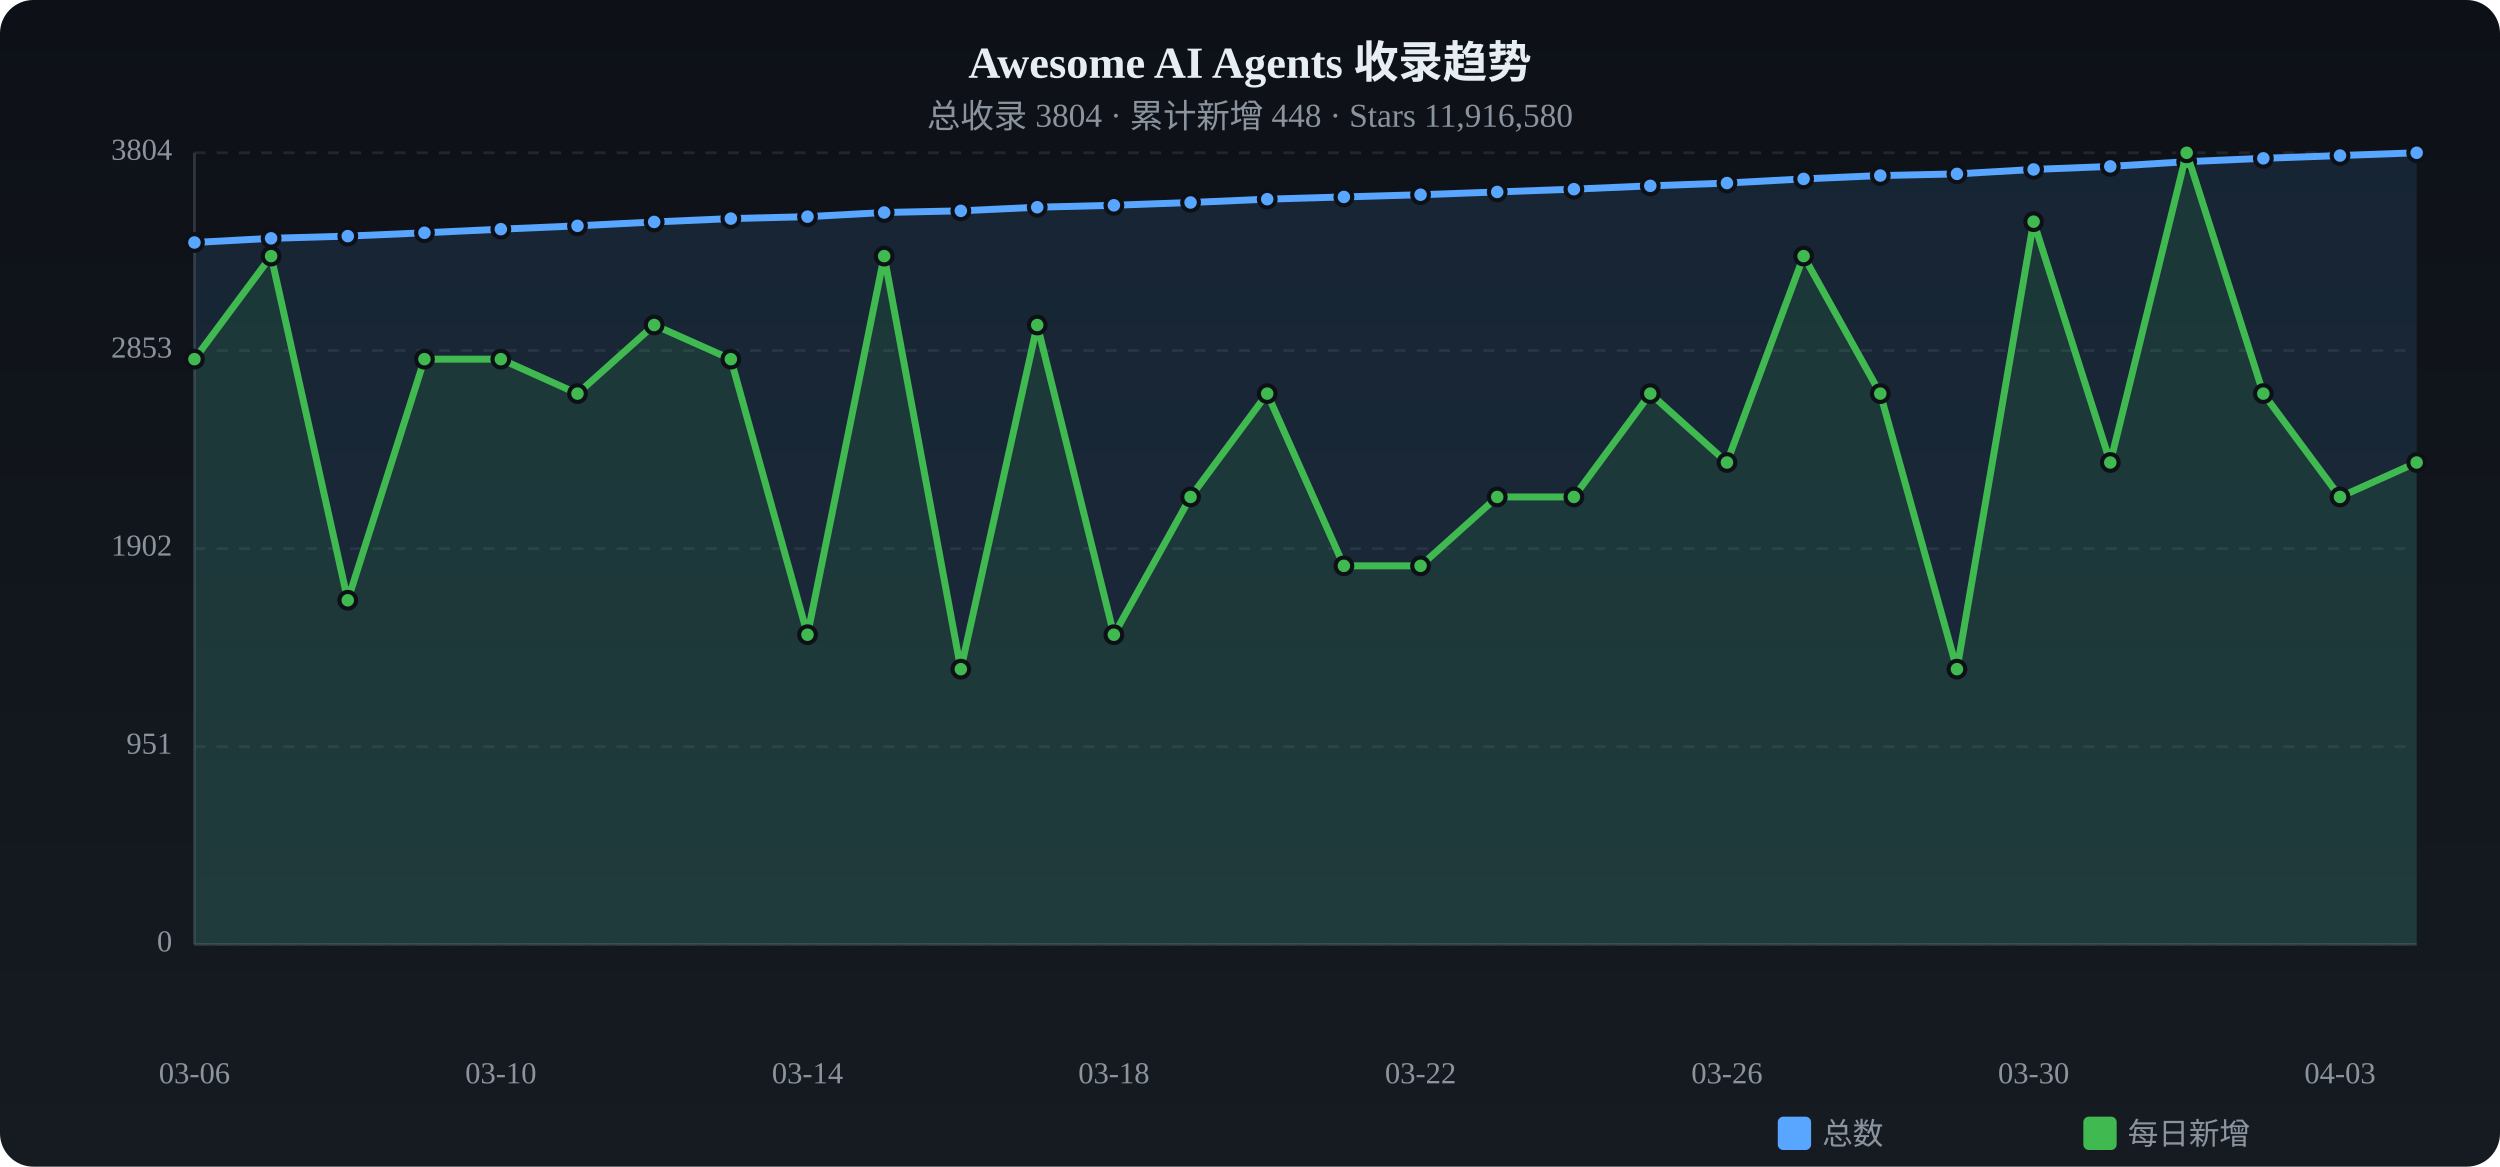
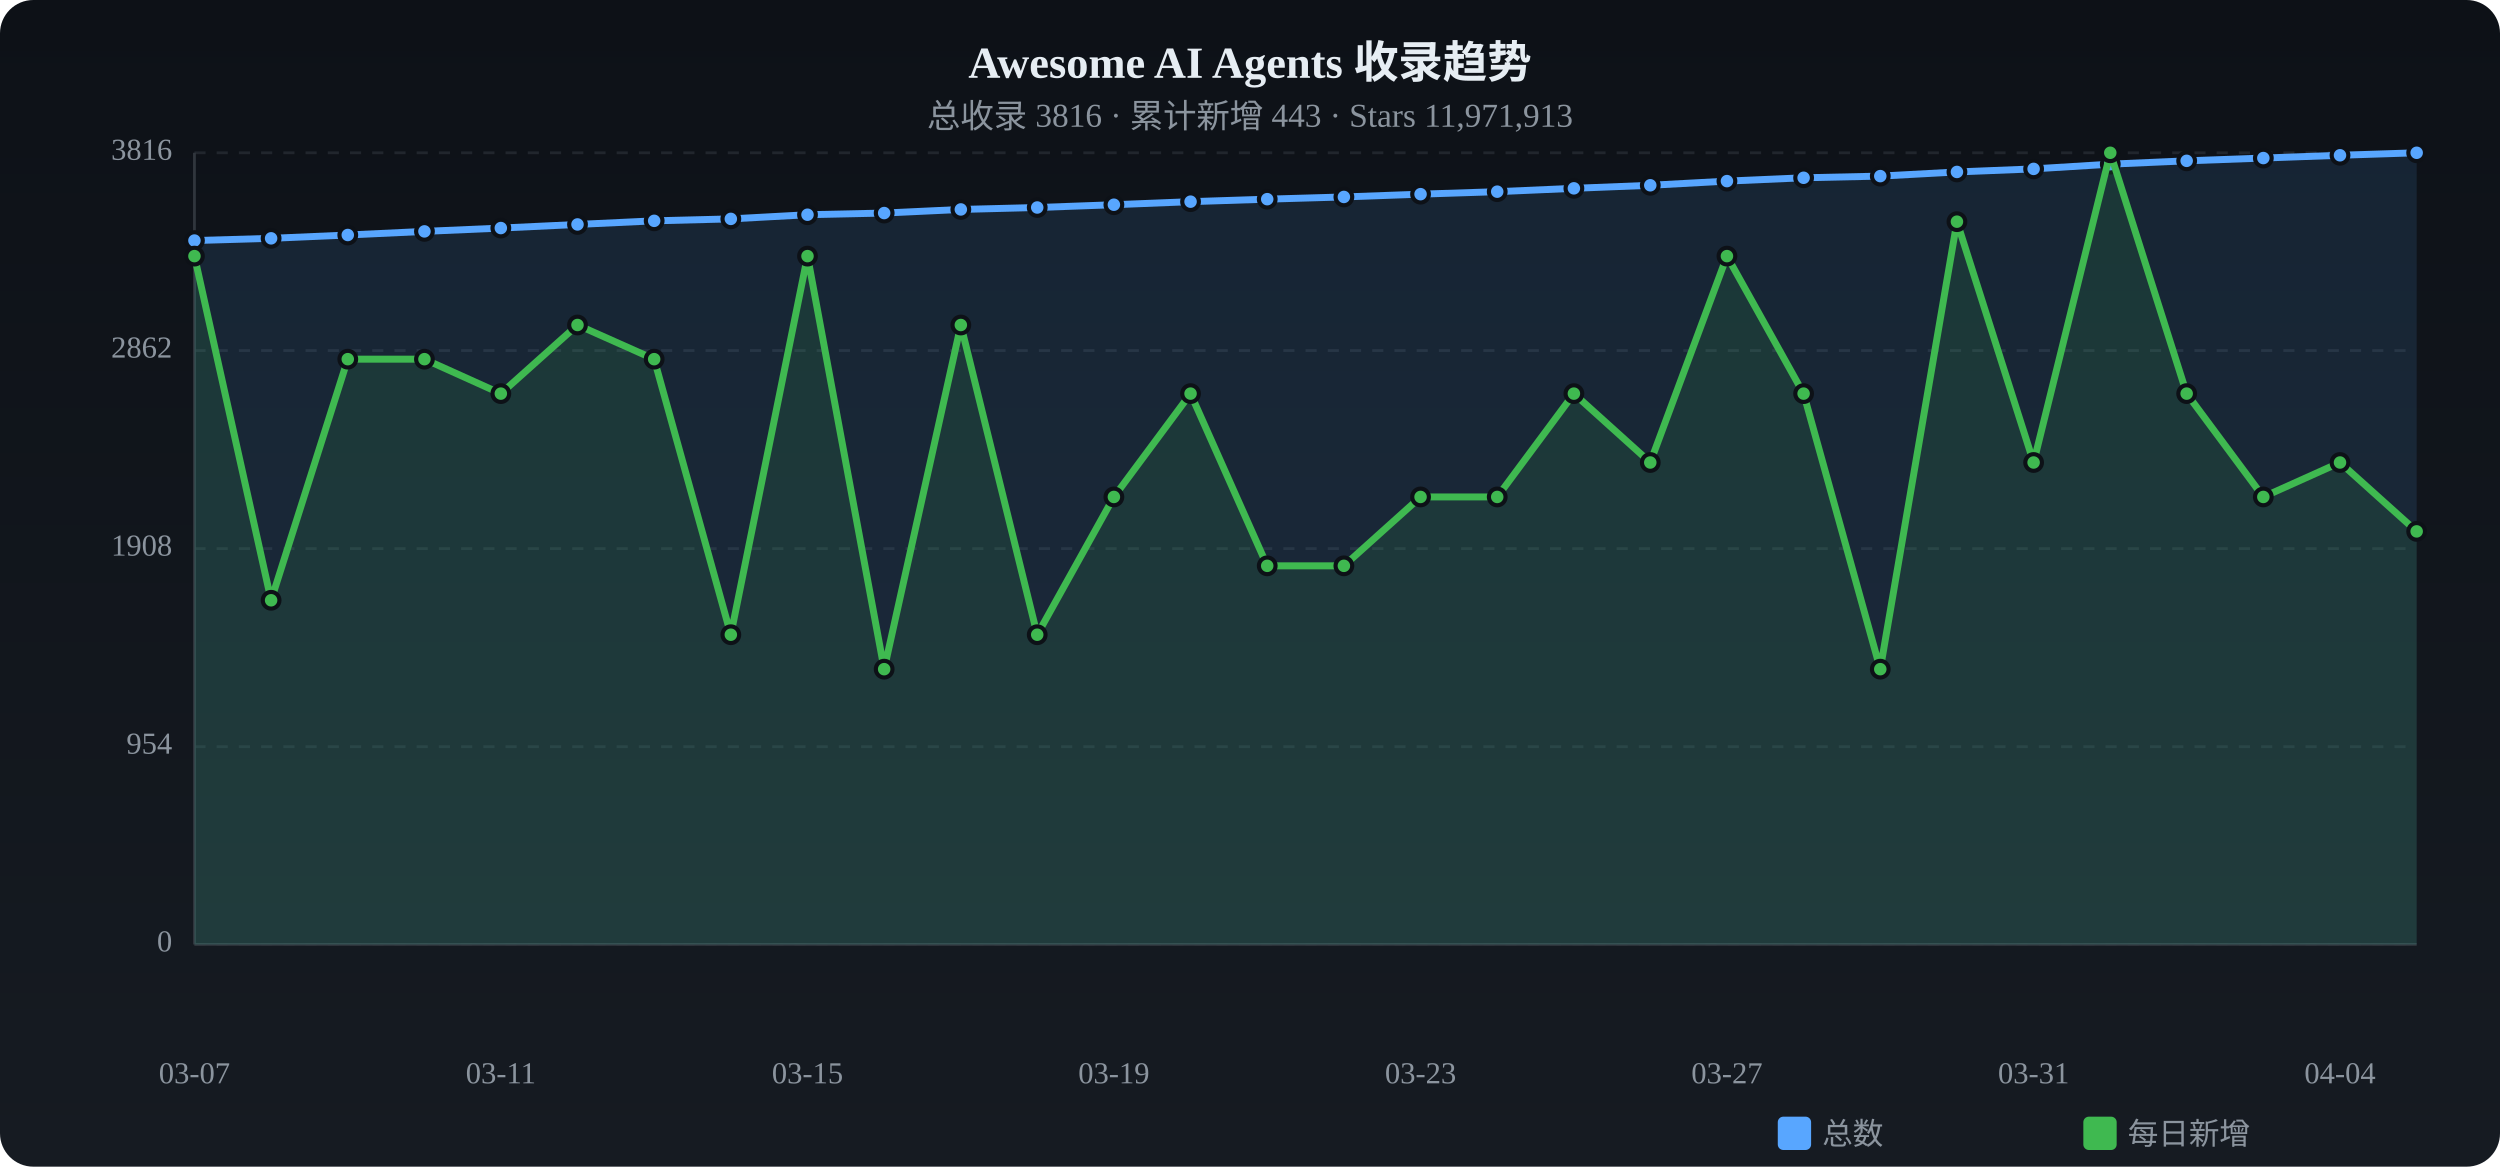
<svg xmlns="http://www.w3.org/2000/svg" viewBox="0 0 900 420" width="900" height="420">
  <defs>
    <linearGradient id="tbg" x1="0%" y1="0%" x2="0%" y2="100%">
      <stop offset="0%" stop-color="#0d1117" />
      <stop offset="100%" stop-color="#161b22" />
    </linearGradient>
  </defs>
  <rect width="900" height="420" rx="12" fill="url(#tbg)" />
  <text x="450.0" y="28" text-anchor="middle" fill="#e6edf3" font-size="16" font-weight="bold">Awesome AI Agents 收录趋势</text>
-   <text x="450.0" y="46" text-anchor="middle" fill="#8b949e" font-size="12">总收录 3804 · 累计新增 448 · Stars 11,916,580</text>
+   <text x="450.0" y="46" text-anchor="middle" fill="#8b949e" font-size="12">总收录 3816 · 累计新增 443 · Stars 11,971,913</text>
  <text x="62" y="340.0" text-anchor="end" fill="#8b949e" font-size="11" dominant-baseline="middle">0</text>
  <line x1="70" y1="340.0" x2="870" y2="340.0" stroke="#21262d" stroke-dasharray="4 4" />
-   <text x="62" y="268.8" text-anchor="end" fill="#8b949e" font-size="11" dominant-baseline="middle">951</text>
+   <text x="62" y="268.8" text-anchor="end" fill="#8b949e" font-size="11" dominant-baseline="middle">954</text>
  <line x1="70" y1="268.8" x2="870" y2="268.8" stroke="#21262d" stroke-dasharray="4 4" />
-   <text x="62" y="197.5" text-anchor="end" fill="#8b949e" font-size="11" dominant-baseline="middle">1902</text>
+   <text x="62" y="197.5" text-anchor="end" fill="#8b949e" font-size="11" dominant-baseline="middle">1908</text>
  <line x1="70" y1="197.5" x2="870" y2="197.5" stroke="#21262d" stroke-dasharray="4 4" />
-   <text x="62" y="126.2" text-anchor="end" fill="#8b949e" font-size="11" dominant-baseline="middle">2853</text>
+   <text x="62" y="126.2" text-anchor="end" fill="#8b949e" font-size="11" dominant-baseline="middle">2862</text>
  <line x1="70" y1="126.2" x2="870" y2="126.2" stroke="#21262d" stroke-dasharray="4 4" />
-   <text x="62" y="55.0" text-anchor="end" fill="#8b949e" font-size="11" dominant-baseline="middle">3804</text>
+   <text x="62" y="55.0" text-anchor="end" fill="#8b949e" font-size="11" dominant-baseline="middle">3816</text>
  <line x1="70" y1="55.0" x2="870" y2="55.0" stroke="#21262d" stroke-dasharray="4 4" />
  <line x1="70" y1="55" x2="70" y2="340" stroke="#30363d" />
  <line x1="70" y1="340" x2="870" y2="340" stroke="#30363d" />
-   <path d="M70.0,87.3 L97.6,85.8 L125.2,85.0 L152.8,83.8 L180.3,82.5 L207.9,81.3 L235.5,79.9 L263.1,78.7 L290.7,78.0 L318.3,76.5 L345.9,75.9 L373.4,74.6 L401.0,73.9 L428.6,72.9 L456.2,71.7 L483.8,70.9 L511.4,70.1 L539.0,69.1 L566.6,68.1 L594.1,66.9 L621.7,65.9 L649.3,64.4 L676.9,63.2 L704.5,62.6 L732.1,61.0 L759.7,59.9 L787.2,58.2 L814.8,57.0 L842.4,56.0 L870.0,55.0 L870.0,340 L70.0,340 Z" fill="#58a6ff" opacity="0.12" />
-   <polyline points="70.0,87.3 97.6,85.8 125.2,85.0 152.8,83.8 180.3,82.5 207.9,81.3 235.5,79.9 263.1,78.7 290.7,78.0 318.3,76.5 345.9,75.9 373.4,74.6 401.0,73.9 428.6,72.9 456.2,71.7 483.8,70.9 511.4,70.1 539.0,69.1 566.6,68.1 594.1,66.9 621.7,65.9 649.3,64.4 676.9,63.2 704.5,62.6 732.1,61.0 759.7,59.9 787.2,58.2 814.8,57.0 842.4,56.0 870.0,55.0" fill="none" stroke="#58a6ff" stroke-width="2.5" stroke-linecap="round" stroke-linejoin="round" />
-   <circle cx="70.0" cy="87.3" r="3" fill="#58a6ff" stroke="#0d1117" stroke-width="1.5" />
+   <path d="M70.0,86.6 L97.6,85.8 L125.2,84.6 L152.8,83.3 L180.3,82.1 L207.9,80.8 L235.5,79.5 L263.1,78.8 L290.7,77.3 L318.3,76.7 L345.9,75.4 L373.4,74.7 L401.0,73.7 L428.6,72.6 L456.2,71.7 L483.8,70.9 L511.4,69.9 L539.0,69.0 L566.6,67.8 L594.1,66.7 L621.7,65.2 L649.3,64.0 L676.9,63.4 L704.5,61.9 L732.1,60.8 L759.7,59.1 L787.2,57.9 L814.8,56.9 L842.4,55.9 L870.0,55.0 L870.0,340 L70.0,340 Z" fill="#58a6ff" opacity="0.12" />
+   <polyline points="70.0,86.6 97.6,85.8 125.2,84.6 152.8,83.3 180.3,82.1 207.9,80.8 235.5,79.5 263.1,78.8 290.7,77.3 318.3,76.7 345.9,75.4 373.4,74.7 401.0,73.7 428.6,72.6 456.2,71.7 483.8,70.9 511.4,69.9 539.0,69.0 566.6,67.8 594.1,66.7 621.7,65.2 649.3,64.0 676.9,63.4 704.5,61.9 732.1,60.8 759.7,59.1 787.2,57.9 814.8,56.9 842.4,55.9 870.0,55.0" fill="none" stroke="#58a6ff" stroke-width="2.5" stroke-linecap="round" stroke-linejoin="round" />
+   <circle cx="70.0" cy="86.6" r="3" fill="#58a6ff" stroke="#0d1117" stroke-width="1.5" />
  <circle cx="97.6" cy="85.8" r="3" fill="#58a6ff" stroke="#0d1117" stroke-width="1.5" />
-   <circle cx="125.2" cy="85.0" r="3" fill="#58a6ff" stroke="#0d1117" stroke-width="1.5" />
-   <circle cx="152.8" cy="83.8" r="3" fill="#58a6ff" stroke="#0d1117" stroke-width="1.5" />
-   <circle cx="180.3" cy="82.5" r="3" fill="#58a6ff" stroke="#0d1117" stroke-width="1.5" />
-   <circle cx="207.9" cy="81.3" r="3" fill="#58a6ff" stroke="#0d1117" stroke-width="1.5" />
-   <circle cx="235.5" cy="79.9" r="3" fill="#58a6ff" stroke="#0d1117" stroke-width="1.5" />
-   <circle cx="263.1" cy="78.7" r="3" fill="#58a6ff" stroke="#0d1117" stroke-width="1.5" />
-   <circle cx="290.7" cy="78.0" r="3" fill="#58a6ff" stroke="#0d1117" stroke-width="1.5" />
-   <circle cx="318.3" cy="76.5" r="3" fill="#58a6ff" stroke="#0d1117" stroke-width="1.5" />
-   <circle cx="345.9" cy="75.9" r="3" fill="#58a6ff" stroke="#0d1117" stroke-width="1.5" />
-   <circle cx="373.4" cy="74.6" r="3" fill="#58a6ff" stroke="#0d1117" stroke-width="1.5" />
-   <circle cx="401.0" cy="73.9" r="3" fill="#58a6ff" stroke="#0d1117" stroke-width="1.5" />
-   <circle cx="428.6" cy="72.9" r="3" fill="#58a6ff" stroke="#0d1117" stroke-width="1.5" />
+   <circle cx="125.2" cy="84.6" r="3" fill="#58a6ff" stroke="#0d1117" stroke-width="1.5" />
+   <circle cx="152.8" cy="83.3" r="3" fill="#58a6ff" stroke="#0d1117" stroke-width="1.5" />
+   <circle cx="180.3" cy="82.1" r="3" fill="#58a6ff" stroke="#0d1117" stroke-width="1.5" />
+   <circle cx="207.9" cy="80.8" r="3" fill="#58a6ff" stroke="#0d1117" stroke-width="1.5" />
+   <circle cx="235.5" cy="79.5" r="3" fill="#58a6ff" stroke="#0d1117" stroke-width="1.5" />
+   <circle cx="263.1" cy="78.8" r="3" fill="#58a6ff" stroke="#0d1117" stroke-width="1.5" />
+   <circle cx="290.7" cy="77.3" r="3" fill="#58a6ff" stroke="#0d1117" stroke-width="1.5" />
+   <circle cx="318.3" cy="76.7" r="3" fill="#58a6ff" stroke="#0d1117" stroke-width="1.5" />
+   <circle cx="345.9" cy="75.4" r="3" fill="#58a6ff" stroke="#0d1117" stroke-width="1.5" />
+   <circle cx="373.4" cy="74.7" r="3" fill="#58a6ff" stroke="#0d1117" stroke-width="1.5" />
+   <circle cx="401.0" cy="73.7" r="3" fill="#58a6ff" stroke="#0d1117" stroke-width="1.5" />
+   <circle cx="428.6" cy="72.6" r="3" fill="#58a6ff" stroke="#0d1117" stroke-width="1.5" />
  <circle cx="456.2" cy="71.7" r="3" fill="#58a6ff" stroke="#0d1117" stroke-width="1.5" />
  <circle cx="483.8" cy="70.9" r="3" fill="#58a6ff" stroke="#0d1117" stroke-width="1.5" />
-   <circle cx="511.4" cy="70.1" r="3" fill="#58a6ff" stroke="#0d1117" stroke-width="1.5" />
-   <circle cx="539.0" cy="69.1" r="3" fill="#58a6ff" stroke="#0d1117" stroke-width="1.5" />
-   <circle cx="566.6" cy="68.1" r="3" fill="#58a6ff" stroke="#0d1117" stroke-width="1.5" />
-   <circle cx="594.1" cy="66.9" r="3" fill="#58a6ff" stroke="#0d1117" stroke-width="1.5" />
-   <circle cx="621.7" cy="65.9" r="3" fill="#58a6ff" stroke="#0d1117" stroke-width="1.5" />
-   <circle cx="649.3" cy="64.4" r="3" fill="#58a6ff" stroke="#0d1117" stroke-width="1.5" />
-   <circle cx="676.9" cy="63.2" r="3" fill="#58a6ff" stroke="#0d1117" stroke-width="1.5" />
-   <circle cx="704.5" cy="62.6" r="3" fill="#58a6ff" stroke="#0d1117" stroke-width="1.5" />
-   <circle cx="732.1" cy="61.0" r="3" fill="#58a6ff" stroke="#0d1117" stroke-width="1.5" />
-   <circle cx="759.7" cy="59.9" r="3" fill="#58a6ff" stroke="#0d1117" stroke-width="1.5" />
-   <circle cx="787.2" cy="58.2" r="3" fill="#58a6ff" stroke="#0d1117" stroke-width="1.5" />
-   <circle cx="814.8" cy="57.0" r="3" fill="#58a6ff" stroke="#0d1117" stroke-width="1.5" />
-   <circle cx="842.4" cy="56.0" r="3" fill="#58a6ff" stroke="#0d1117" stroke-width="1.5" />
+   <circle cx="511.4" cy="69.9" r="3" fill="#58a6ff" stroke="#0d1117" stroke-width="1.5" />
+   <circle cx="539.0" cy="69.0" r="3" fill="#58a6ff" stroke="#0d1117" stroke-width="1.5" />
+   <circle cx="566.6" cy="67.8" r="3" fill="#58a6ff" stroke="#0d1117" stroke-width="1.5" />
+   <circle cx="594.1" cy="66.7" r="3" fill="#58a6ff" stroke="#0d1117" stroke-width="1.5" />
+   <circle cx="621.7" cy="65.2" r="3" fill="#58a6ff" stroke="#0d1117" stroke-width="1.5" />
+   <circle cx="649.3" cy="64.0" r="3" fill="#58a6ff" stroke="#0d1117" stroke-width="1.5" />
+   <circle cx="676.9" cy="63.4" r="3" fill="#58a6ff" stroke="#0d1117" stroke-width="1.5" />
+   <circle cx="704.5" cy="61.9" r="3" fill="#58a6ff" stroke="#0d1117" stroke-width="1.5" />
+   <circle cx="732.1" cy="60.8" r="3" fill="#58a6ff" stroke="#0d1117" stroke-width="1.5" />
+   <circle cx="759.7" cy="59.1" r="3" fill="#58a6ff" stroke="#0d1117" stroke-width="1.5" />
+   <circle cx="787.2" cy="57.9" r="3" fill="#58a6ff" stroke="#0d1117" stroke-width="1.5" />
+   <circle cx="814.8" cy="56.9" r="3" fill="#58a6ff" stroke="#0d1117" stroke-width="1.5" />
+   <circle cx="842.4" cy="55.9" r="3" fill="#58a6ff" stroke="#0d1117" stroke-width="1.5" />
  <circle cx="870.0" cy="55.0" r="3" fill="#58a6ff" stroke="#0d1117" stroke-width="1.5" />
-   <path d="M70.0,129.3 L97.6,92.2 L125.2,216.1 L152.8,129.3 L180.3,129.3 L207.9,141.7 L235.5,117.0 L263.1,129.3 L290.7,228.5 L318.3,92.2 L345.9,240.9 L373.4,117.0 L401.0,228.5 L428.6,178.9 L456.2,141.7 L483.8,203.7 L511.4,203.7 L539.0,178.9 L566.6,178.9 L594.1,141.7 L621.7,166.5 L649.3,92.2 L676.9,141.7 L704.5,240.9 L732.1,79.8 L759.7,166.5 L787.2,55.0 L814.8,141.7 L842.4,178.9 L870.0,166.5 L870.0,340 L70.0,340 Z" fill="#3fb950" opacity="0.12" />
-   <polyline points="70.0,129.3 97.6,92.2 125.2,216.1 152.8,129.3 180.3,129.3 207.9,141.7 235.5,117.0 263.1,129.3 290.7,228.5 318.3,92.2 345.9,240.9 373.4,117.0 401.0,228.5 428.6,178.9 456.2,141.7 483.8,203.7 511.4,203.7 539.0,178.9 566.6,178.9 594.1,141.7 621.7,166.5 649.3,92.2 676.9,141.7 704.5,240.9 732.1,79.8 759.7,166.5 787.2,55.0 814.8,141.7 842.4,178.9 870.0,166.5" fill="none" stroke="#3fb950" stroke-width="2.5" stroke-linecap="round" stroke-linejoin="round" />
-   <circle cx="70.0" cy="129.3" r="3" fill="#3fb950" stroke="#0d1117" stroke-width="1.5" />
-   <circle cx="97.6" cy="92.2" r="3" fill="#3fb950" stroke="#0d1117" stroke-width="1.5" />
-   <circle cx="125.2" cy="216.1" r="3" fill="#3fb950" stroke="#0d1117" stroke-width="1.5" />
+   <path d="M70.0,92.2 L97.6,216.1 L125.2,129.3 L152.8,129.3 L180.3,141.7 L207.9,117.0 L235.5,129.3 L263.1,228.5 L290.7,92.2 L318.3,240.9 L345.9,117.0 L373.4,228.5 L401.0,178.9 L428.6,141.7 L456.2,203.7 L483.8,203.7 L511.4,178.9 L539.0,178.9 L566.6,141.7 L594.1,166.5 L621.7,92.2 L649.3,141.7 L676.9,240.9 L704.5,79.8 L732.1,166.5 L759.7,55.0 L787.2,141.7 L814.8,178.9 L842.4,166.5 L870.0,191.3 L870.0,340 L70.0,340 Z" fill="#3fb950" opacity="0.12" />
+   <polyline points="70.0,92.2 97.6,216.1 125.2,129.3 152.8,129.3 180.3,141.7 207.9,117.0 235.5,129.3 263.1,228.5 290.7,92.2 318.3,240.9 345.9,117.0 373.4,228.5 401.0,178.9 428.6,141.7 456.2,203.7 483.8,203.7 511.4,178.9 539.0,178.9 566.6,141.7 594.1,166.5 621.7,92.2 649.3,141.7 676.9,240.9 704.5,79.8 732.1,166.5 759.7,55.0 787.2,141.7 814.8,178.9 842.4,166.5 870.0,191.3" fill="none" stroke="#3fb950" stroke-width="2.5" stroke-linecap="round" stroke-linejoin="round" />
+   <circle cx="70.0" cy="92.2" r="3" fill="#3fb950" stroke="#0d1117" stroke-width="1.5" />
+   <circle cx="97.6" cy="216.1" r="3" fill="#3fb950" stroke="#0d1117" stroke-width="1.5" />
+   <circle cx="125.2" cy="129.3" r="3" fill="#3fb950" stroke="#0d1117" stroke-width="1.5" />
  <circle cx="152.8" cy="129.3" r="3" fill="#3fb950" stroke="#0d1117" stroke-width="1.5" />
-   <circle cx="180.3" cy="129.3" r="3" fill="#3fb950" stroke="#0d1117" stroke-width="1.5" />
-   <circle cx="207.9" cy="141.7" r="3" fill="#3fb950" stroke="#0d1117" stroke-width="1.5" />
-   <circle cx="235.5" cy="117.0" r="3" fill="#3fb950" stroke="#0d1117" stroke-width="1.5" />
-   <circle cx="263.1" cy="129.3" r="3" fill="#3fb950" stroke="#0d1117" stroke-width="1.5" />
-   <circle cx="290.7" cy="228.5" r="3" fill="#3fb950" stroke="#0d1117" stroke-width="1.5" />
-   <circle cx="318.3" cy="92.2" r="3" fill="#3fb950" stroke="#0d1117" stroke-width="1.5" />
-   <circle cx="345.9" cy="240.9" r="3" fill="#3fb950" stroke="#0d1117" stroke-width="1.5" />
-   <circle cx="373.4" cy="117.0" r="3" fill="#3fb950" stroke="#0d1117" stroke-width="1.5" />
-   <circle cx="401.0" cy="228.5" r="3" fill="#3fb950" stroke="#0d1117" stroke-width="1.5" />
-   <circle cx="428.6" cy="178.9" r="3" fill="#3fb950" stroke="#0d1117" stroke-width="1.5" />
-   <circle cx="456.2" cy="141.7" r="3" fill="#3fb950" stroke="#0d1117" stroke-width="1.5" />
+   <circle cx="180.3" cy="141.7" r="3" fill="#3fb950" stroke="#0d1117" stroke-width="1.5" />
+   <circle cx="207.9" cy="117.0" r="3" fill="#3fb950" stroke="#0d1117" stroke-width="1.5" />
+   <circle cx="235.5" cy="129.3" r="3" fill="#3fb950" stroke="#0d1117" stroke-width="1.5" />
+   <circle cx="263.1" cy="228.5" r="3" fill="#3fb950" stroke="#0d1117" stroke-width="1.5" />
+   <circle cx="290.7" cy="92.2" r="3" fill="#3fb950" stroke="#0d1117" stroke-width="1.5" />
+   <circle cx="318.3" cy="240.9" r="3" fill="#3fb950" stroke="#0d1117" stroke-width="1.5" />
+   <circle cx="345.9" cy="117.0" r="3" fill="#3fb950" stroke="#0d1117" stroke-width="1.5" />
+   <circle cx="373.4" cy="228.5" r="3" fill="#3fb950" stroke="#0d1117" stroke-width="1.5" />
+   <circle cx="401.0" cy="178.9" r="3" fill="#3fb950" stroke="#0d1117" stroke-width="1.5" />
+   <circle cx="428.6" cy="141.7" r="3" fill="#3fb950" stroke="#0d1117" stroke-width="1.5" />
+   <circle cx="456.2" cy="203.7" r="3" fill="#3fb950" stroke="#0d1117" stroke-width="1.5" />
  <circle cx="483.8" cy="203.7" r="3" fill="#3fb950" stroke="#0d1117" stroke-width="1.5" />
-   <circle cx="511.4" cy="203.7" r="3" fill="#3fb950" stroke="#0d1117" stroke-width="1.5" />
+   <circle cx="511.4" cy="178.9" r="3" fill="#3fb950" stroke="#0d1117" stroke-width="1.5" />
  <circle cx="539.0" cy="178.9" r="3" fill="#3fb950" stroke="#0d1117" stroke-width="1.5" />
-   <circle cx="566.6" cy="178.9" r="3" fill="#3fb950" stroke="#0d1117" stroke-width="1.5" />
-   <circle cx="594.1" cy="141.7" r="3" fill="#3fb950" stroke="#0d1117" stroke-width="1.5" />
-   <circle cx="621.7" cy="166.5" r="3" fill="#3fb950" stroke="#0d1117" stroke-width="1.5" />
-   <circle cx="649.3" cy="92.2" r="3" fill="#3fb950" stroke="#0d1117" stroke-width="1.5" />
-   <circle cx="676.9" cy="141.7" r="3" fill="#3fb950" stroke="#0d1117" stroke-width="1.5" />
-   <circle cx="704.5" cy="240.9" r="3" fill="#3fb950" stroke="#0d1117" stroke-width="1.5" />
-   <circle cx="732.1" cy="79.8" r="3" fill="#3fb950" stroke="#0d1117" stroke-width="1.5" />
-   <circle cx="759.7" cy="166.5" r="3" fill="#3fb950" stroke="#0d1117" stroke-width="1.5" />
-   <circle cx="787.2" cy="55.0" r="3" fill="#3fb950" stroke="#0d1117" stroke-width="1.5" />
-   <circle cx="814.8" cy="141.7" r="3" fill="#3fb950" stroke="#0d1117" stroke-width="1.5" />
-   <circle cx="842.4" cy="178.9" r="3" fill="#3fb950" stroke="#0d1117" stroke-width="1.5" />
-   <circle cx="870.0" cy="166.5" r="3" fill="#3fb950" stroke="#0d1117" stroke-width="1.5" />
-   <text x="70.0" y="390" text-anchor="middle" fill="#8b949e" font-size="11">03-06</text>
-   <text x="180.3" y="390" text-anchor="middle" fill="#8b949e" font-size="11">03-10</text>
-   <text x="290.7" y="390" text-anchor="middle" fill="#8b949e" font-size="11">03-14</text>
-   <text x="401.0" y="390" text-anchor="middle" fill="#8b949e" font-size="11">03-18</text>
-   <text x="511.4" y="390" text-anchor="middle" fill="#8b949e" font-size="11">03-22</text>
-   <text x="621.7" y="390" text-anchor="middle" fill="#8b949e" font-size="11">03-26</text>
-   <text x="732.1" y="390" text-anchor="middle" fill="#8b949e" font-size="11">03-30</text>
-   <text x="842.4" y="390" text-anchor="middle" fill="#8b949e" font-size="11">04-03</text>
+   <circle cx="566.6" cy="141.7" r="3" fill="#3fb950" stroke="#0d1117" stroke-width="1.5" />
+   <circle cx="594.1" cy="166.5" r="3" fill="#3fb950" stroke="#0d1117" stroke-width="1.5" />
+   <circle cx="621.7" cy="92.2" r="3" fill="#3fb950" stroke="#0d1117" stroke-width="1.5" />
+   <circle cx="649.3" cy="141.7" r="3" fill="#3fb950" stroke="#0d1117" stroke-width="1.5" />
+   <circle cx="676.9" cy="240.9" r="3" fill="#3fb950" stroke="#0d1117" stroke-width="1.5" />
+   <circle cx="704.5" cy="79.8" r="3" fill="#3fb950" stroke="#0d1117" stroke-width="1.5" />
+   <circle cx="732.1" cy="166.5" r="3" fill="#3fb950" stroke="#0d1117" stroke-width="1.5" />
+   <circle cx="759.7" cy="55.0" r="3" fill="#3fb950" stroke="#0d1117" stroke-width="1.5" />
+   <circle cx="787.2" cy="141.7" r="3" fill="#3fb950" stroke="#0d1117" stroke-width="1.5" />
+   <circle cx="814.8" cy="178.9" r="3" fill="#3fb950" stroke="#0d1117" stroke-width="1.5" />
+   <circle cx="842.4" cy="166.5" r="3" fill="#3fb950" stroke="#0d1117" stroke-width="1.5" />
+   <circle cx="870.0" cy="191.3" r="3" fill="#3fb950" stroke="#0d1117" stroke-width="1.5" />
+   <text x="70.0" y="390" text-anchor="middle" fill="#8b949e" font-size="11">03-07</text>
+   <text x="180.3" y="390" text-anchor="middle" fill="#8b949e" font-size="11">03-11</text>
+   <text x="290.7" y="390" text-anchor="middle" fill="#8b949e" font-size="11">03-15</text>
+   <text x="401.0" y="390" text-anchor="middle" fill="#8b949e" font-size="11">03-19</text>
+   <text x="511.4" y="390" text-anchor="middle" fill="#8b949e" font-size="11">03-23</text>
+   <text x="621.7" y="390" text-anchor="middle" fill="#8b949e" font-size="11">03-27</text>
+   <text x="732.1" y="390" text-anchor="middle" fill="#8b949e" font-size="11">03-31</text>
+   <text x="842.4" y="390" text-anchor="middle" fill="#8b949e" font-size="11">04-04</text>
  <rect x="640" y="402" width="12" height="12" rx="2" fill="#58a6ff" />
  <text x="656" y="412" fill="#8b949e" font-size="11">总数</text>
  <rect x="750" y="402" width="12" height="12" rx="2" fill="#3fb950" />
  <text x="766" y="412" fill="#8b949e" font-size="11">每日新增</text>
</svg>
